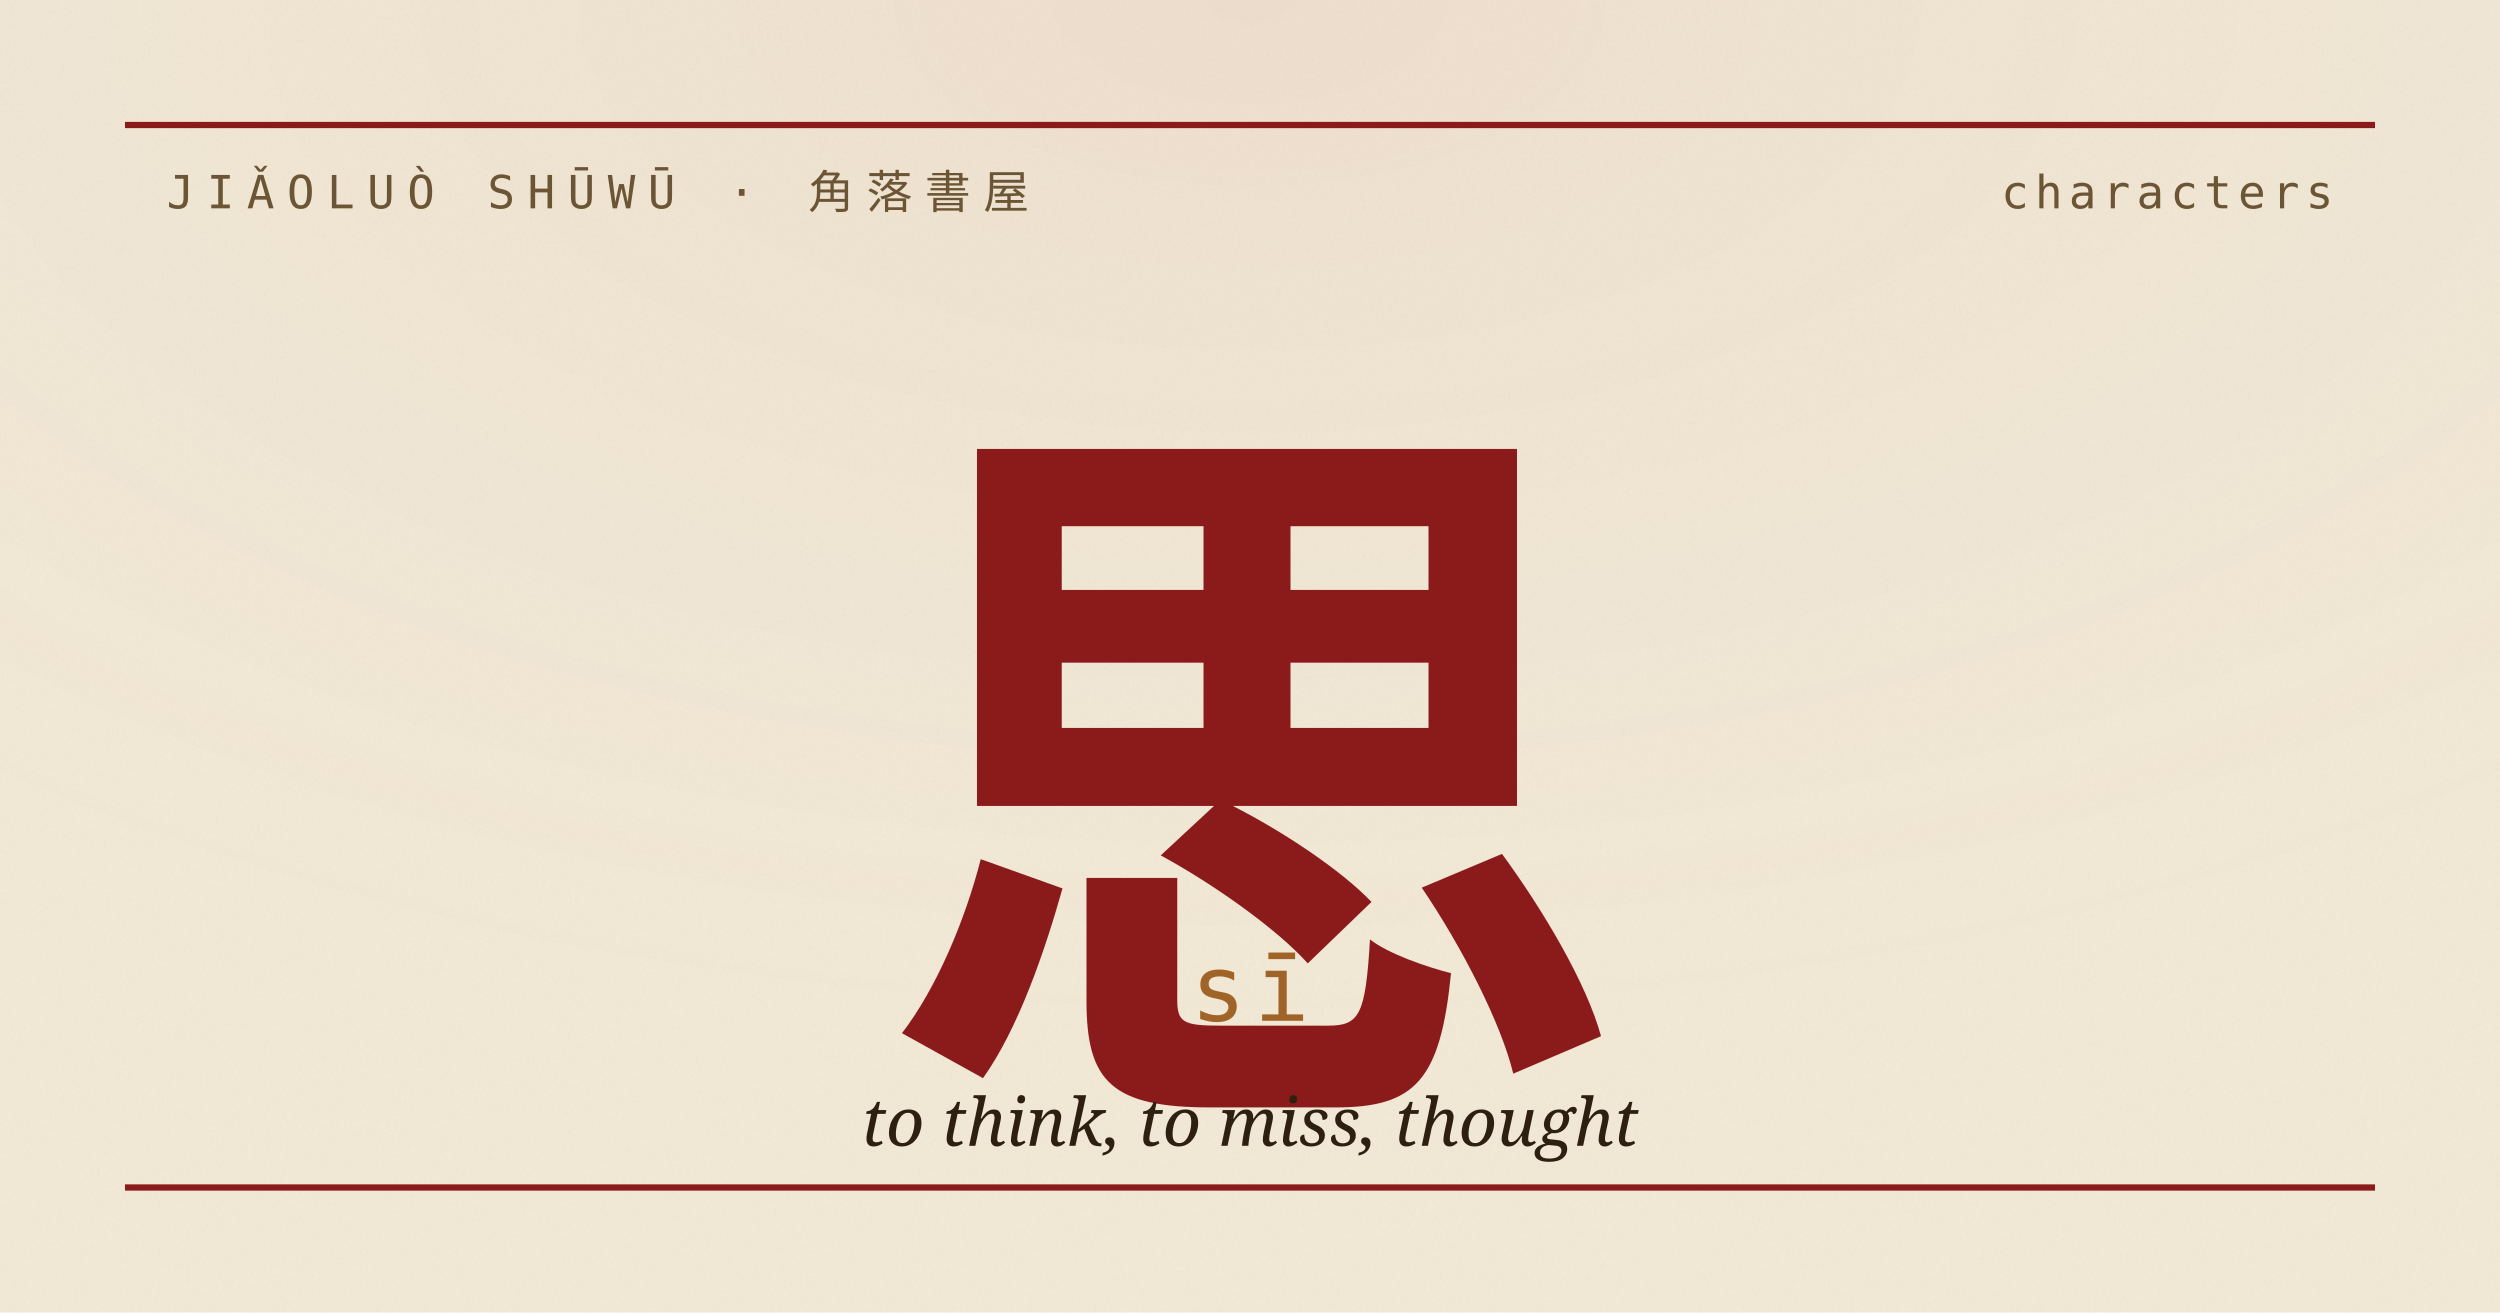
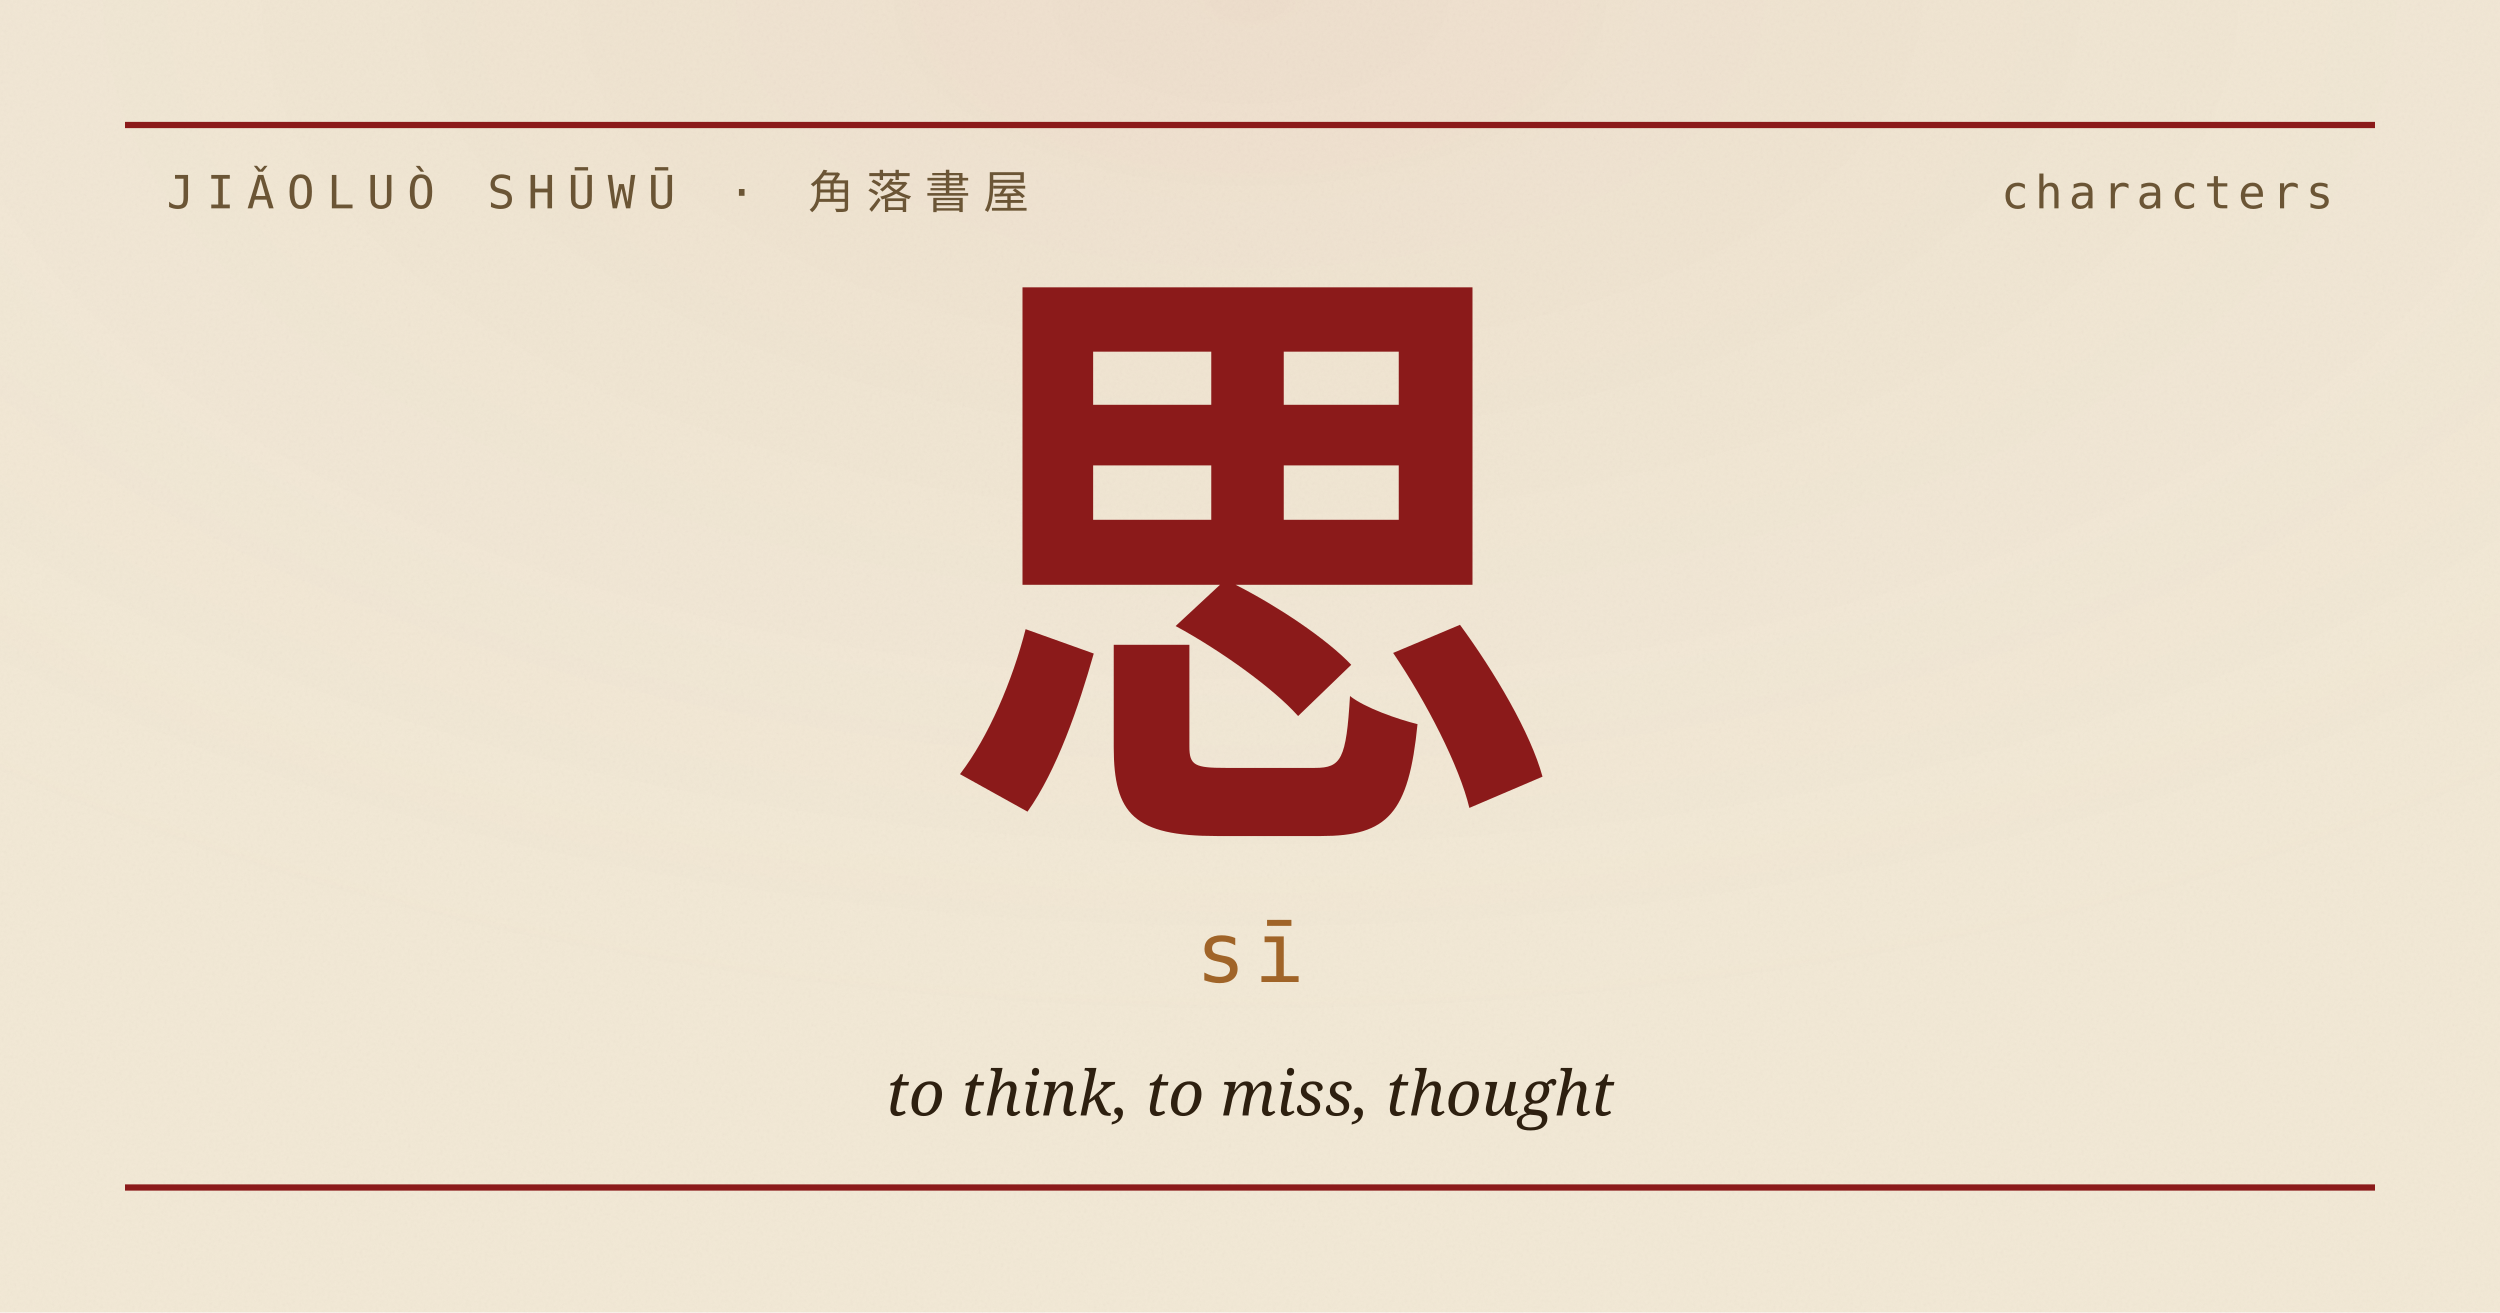
<svg xmlns="http://www.w3.org/2000/svg" viewBox="0 0 1200 630" width="1200" height="630">
  <defs>
    <filter id="paper">
      <feTurbulence type="fractalNoise" baseFrequency="0.65" numOctaves="5" stitchTiles="stitch" />
      <feColorMatrix type="saturate" values="0" />
    </filter>
    <radialGradient id="vignette" cx="50%" cy="0%" r="80%">
      <stop offset="0%" stop-color="#8b1a1a" stop-opacity="0.05" />
      <stop offset="100%" stop-color="#f2e8d5" stop-opacity="0" />
    </radialGradient>
  </defs>
  <rect width="1200" height="630" fill="#f2e8d5" />
  <rect width="1200" height="630" fill="url(#vignette)" />
  <rect width="1200" height="630" filter="url(#paper)" opacity="0.06" />
  <line x1="60" y1="60" x2="1140" y2="60" stroke="#8b1a1a" stroke-width="3" />
  <line x1="60" y1="570" x2="1140" y2="570" stroke="#8b1a1a" stroke-width="3" />
  <text x="80" y="100" font-family="Inconsolata, monospace" font-size="22" letter-spacing="6" fill="#6b5535" text-transform="uppercase">JIǍOLUÒ SHŪWŪ · 角落書屋</text>
  <text x="1120" y="100" font-family="Inconsolata, monospace" font-size="22" letter-spacing="3" fill="#6b5535" text-anchor="end">characters</text>
-   <text x="600" y="380" font-family="Noto Serif SC, serif" font-size="360" font-weight="700" fill="#8b1a1a" text-anchor="middle" dominant-baseline="middle">思</text>
-   <text x="600" y="490" font-family="Inconsolata, monospace" font-size="44" letter-spacing="4" fill="#a06428" text-anchor="middle">sī</text>
-   <text x="600" y="550" font-family="Cormorant Garamond, Georgia, serif" font-style="italic" font-size="32" fill="#2e2010" text-anchor="middle">to think, to miss, thought</text>
+   <text x="600" y="275" font-family="Noto Serif SC, serif" font-size="300" font-weight="700" fill="#8b1a1a" text-anchor="middle" dominant-baseline="middle">思</text>
+   <text x="600" y="460" font-family="Inconsolata, monospace" font-size="40" letter-spacing="4" fill="#a06428" text-anchor="middle" dominant-baseline="middle">sī</text>
+   <text x="600" y="525" font-family="Cormorant Garamond, Georgia, serif" font-style="italic" font-size="30" fill="#2e2010" text-anchor="middle" dominant-baseline="middle">to think, to miss, thought</text>
</svg>
